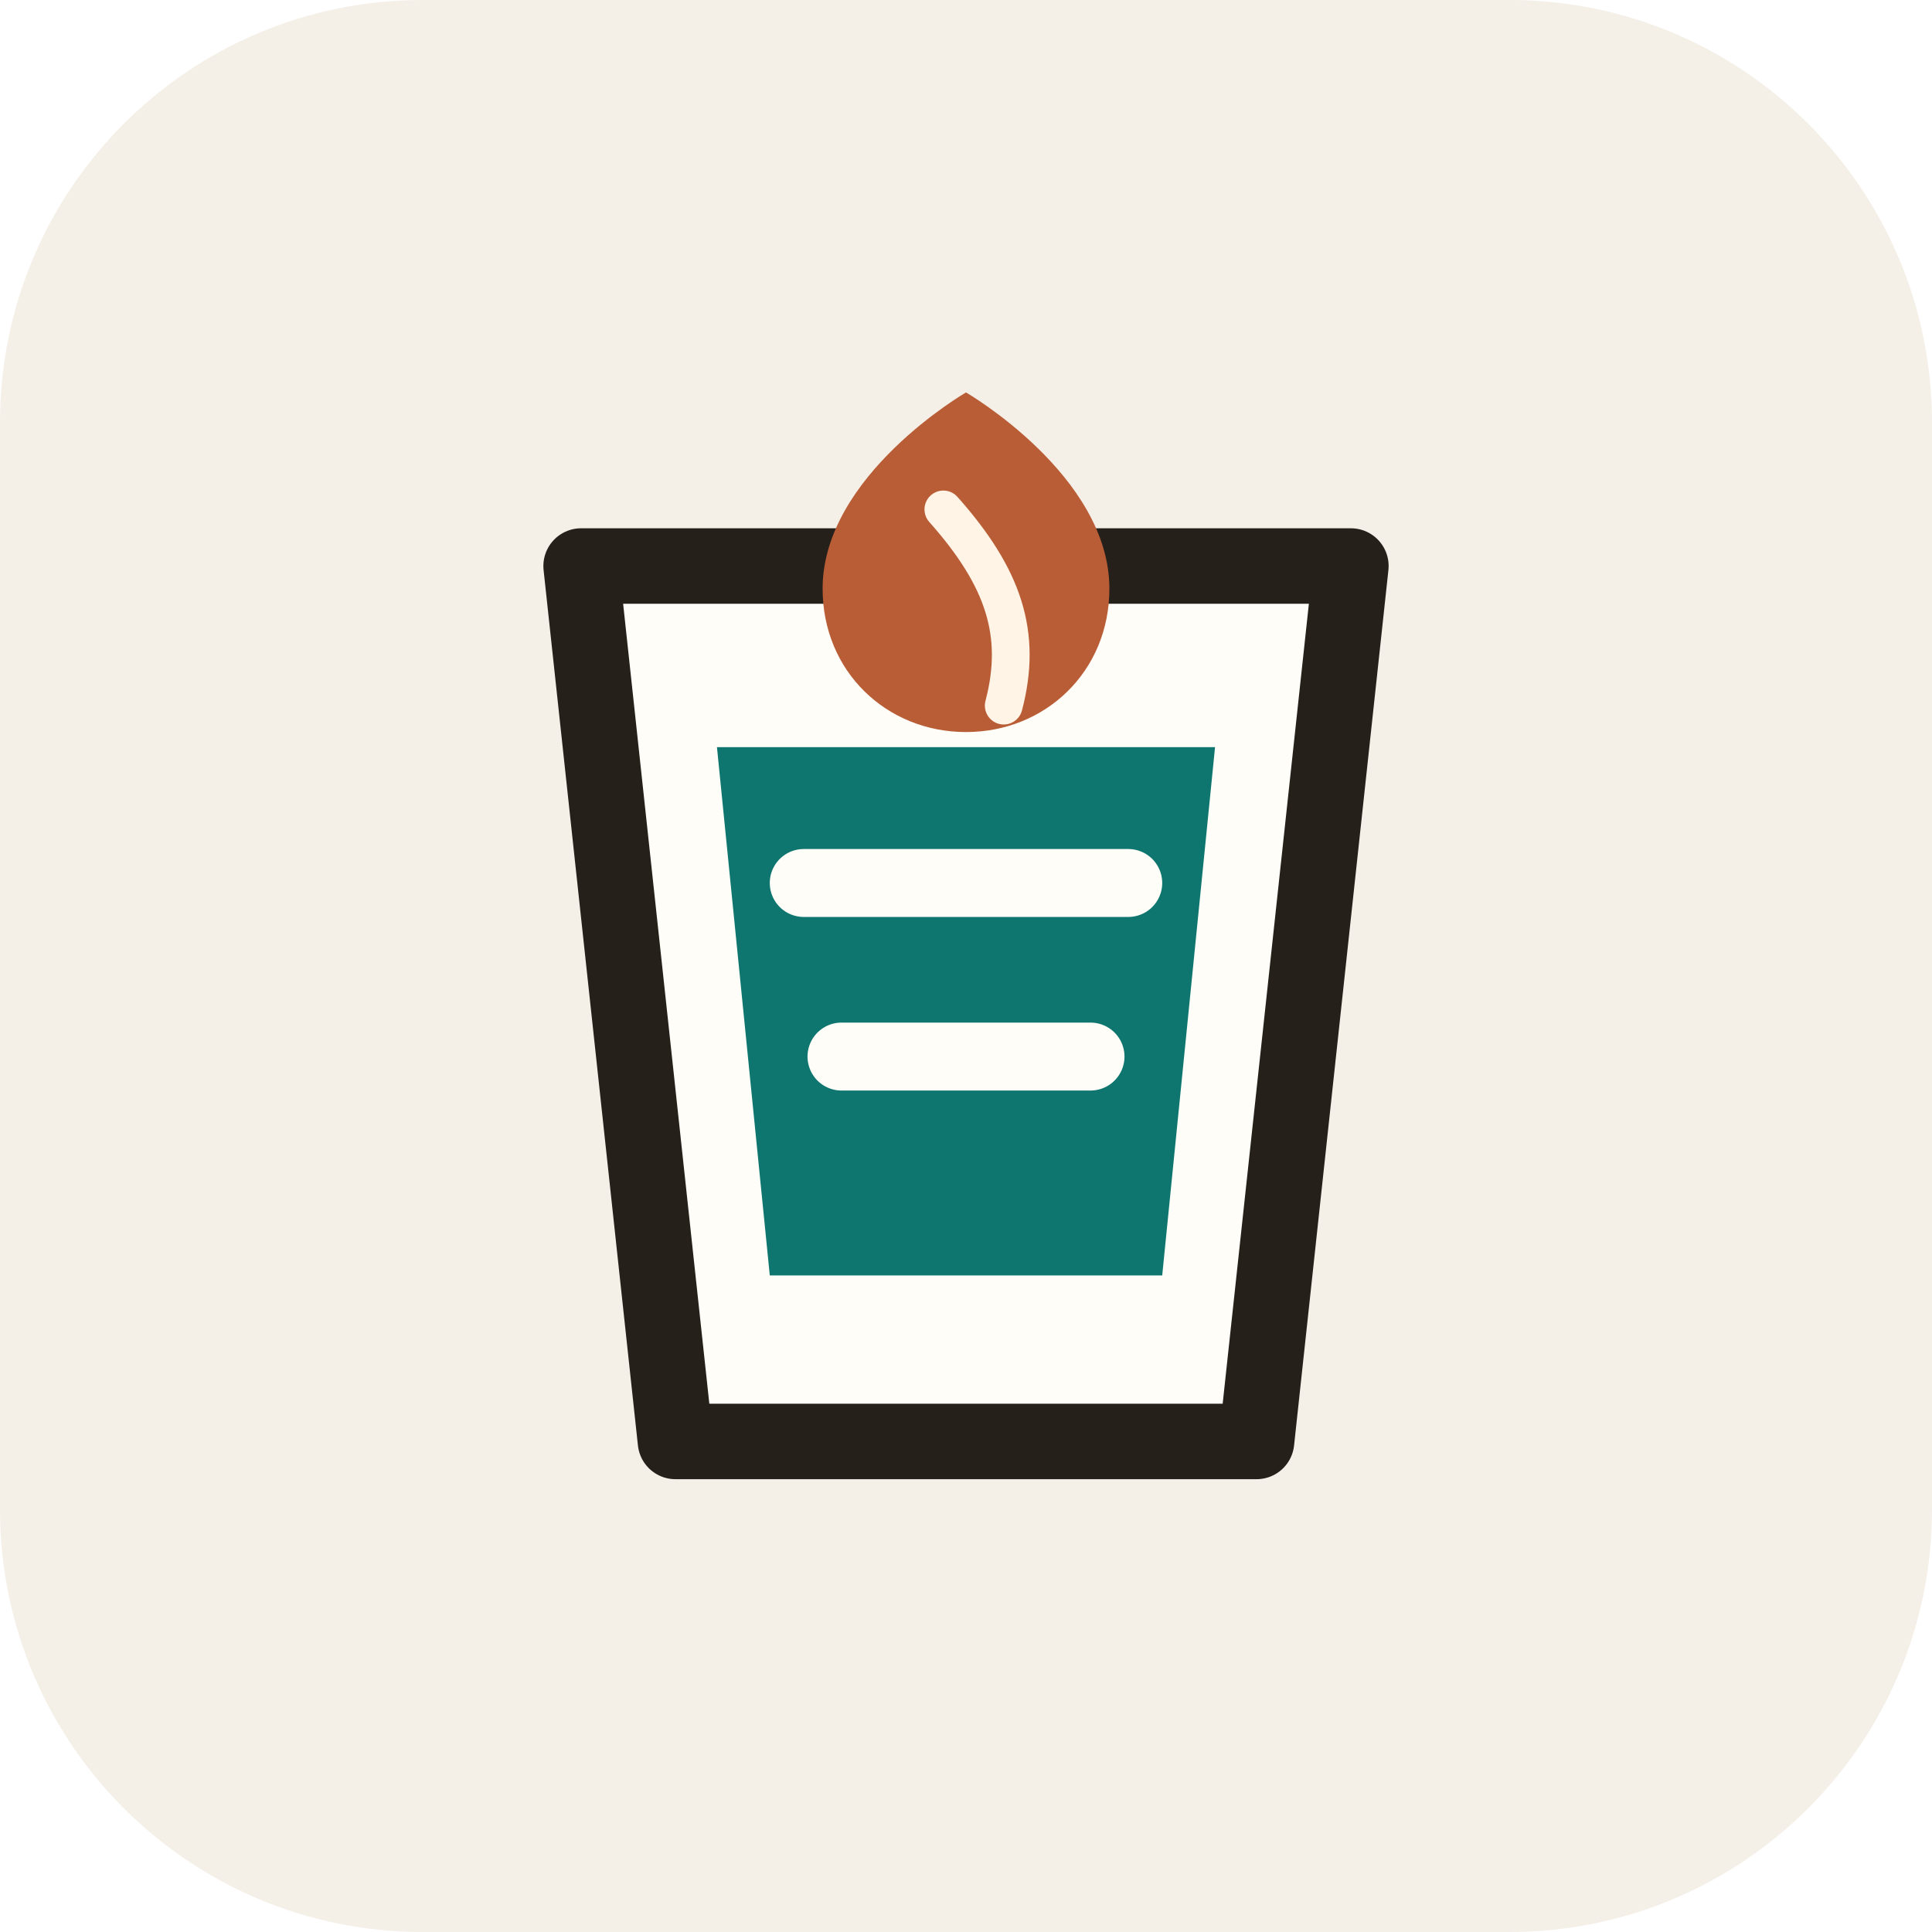
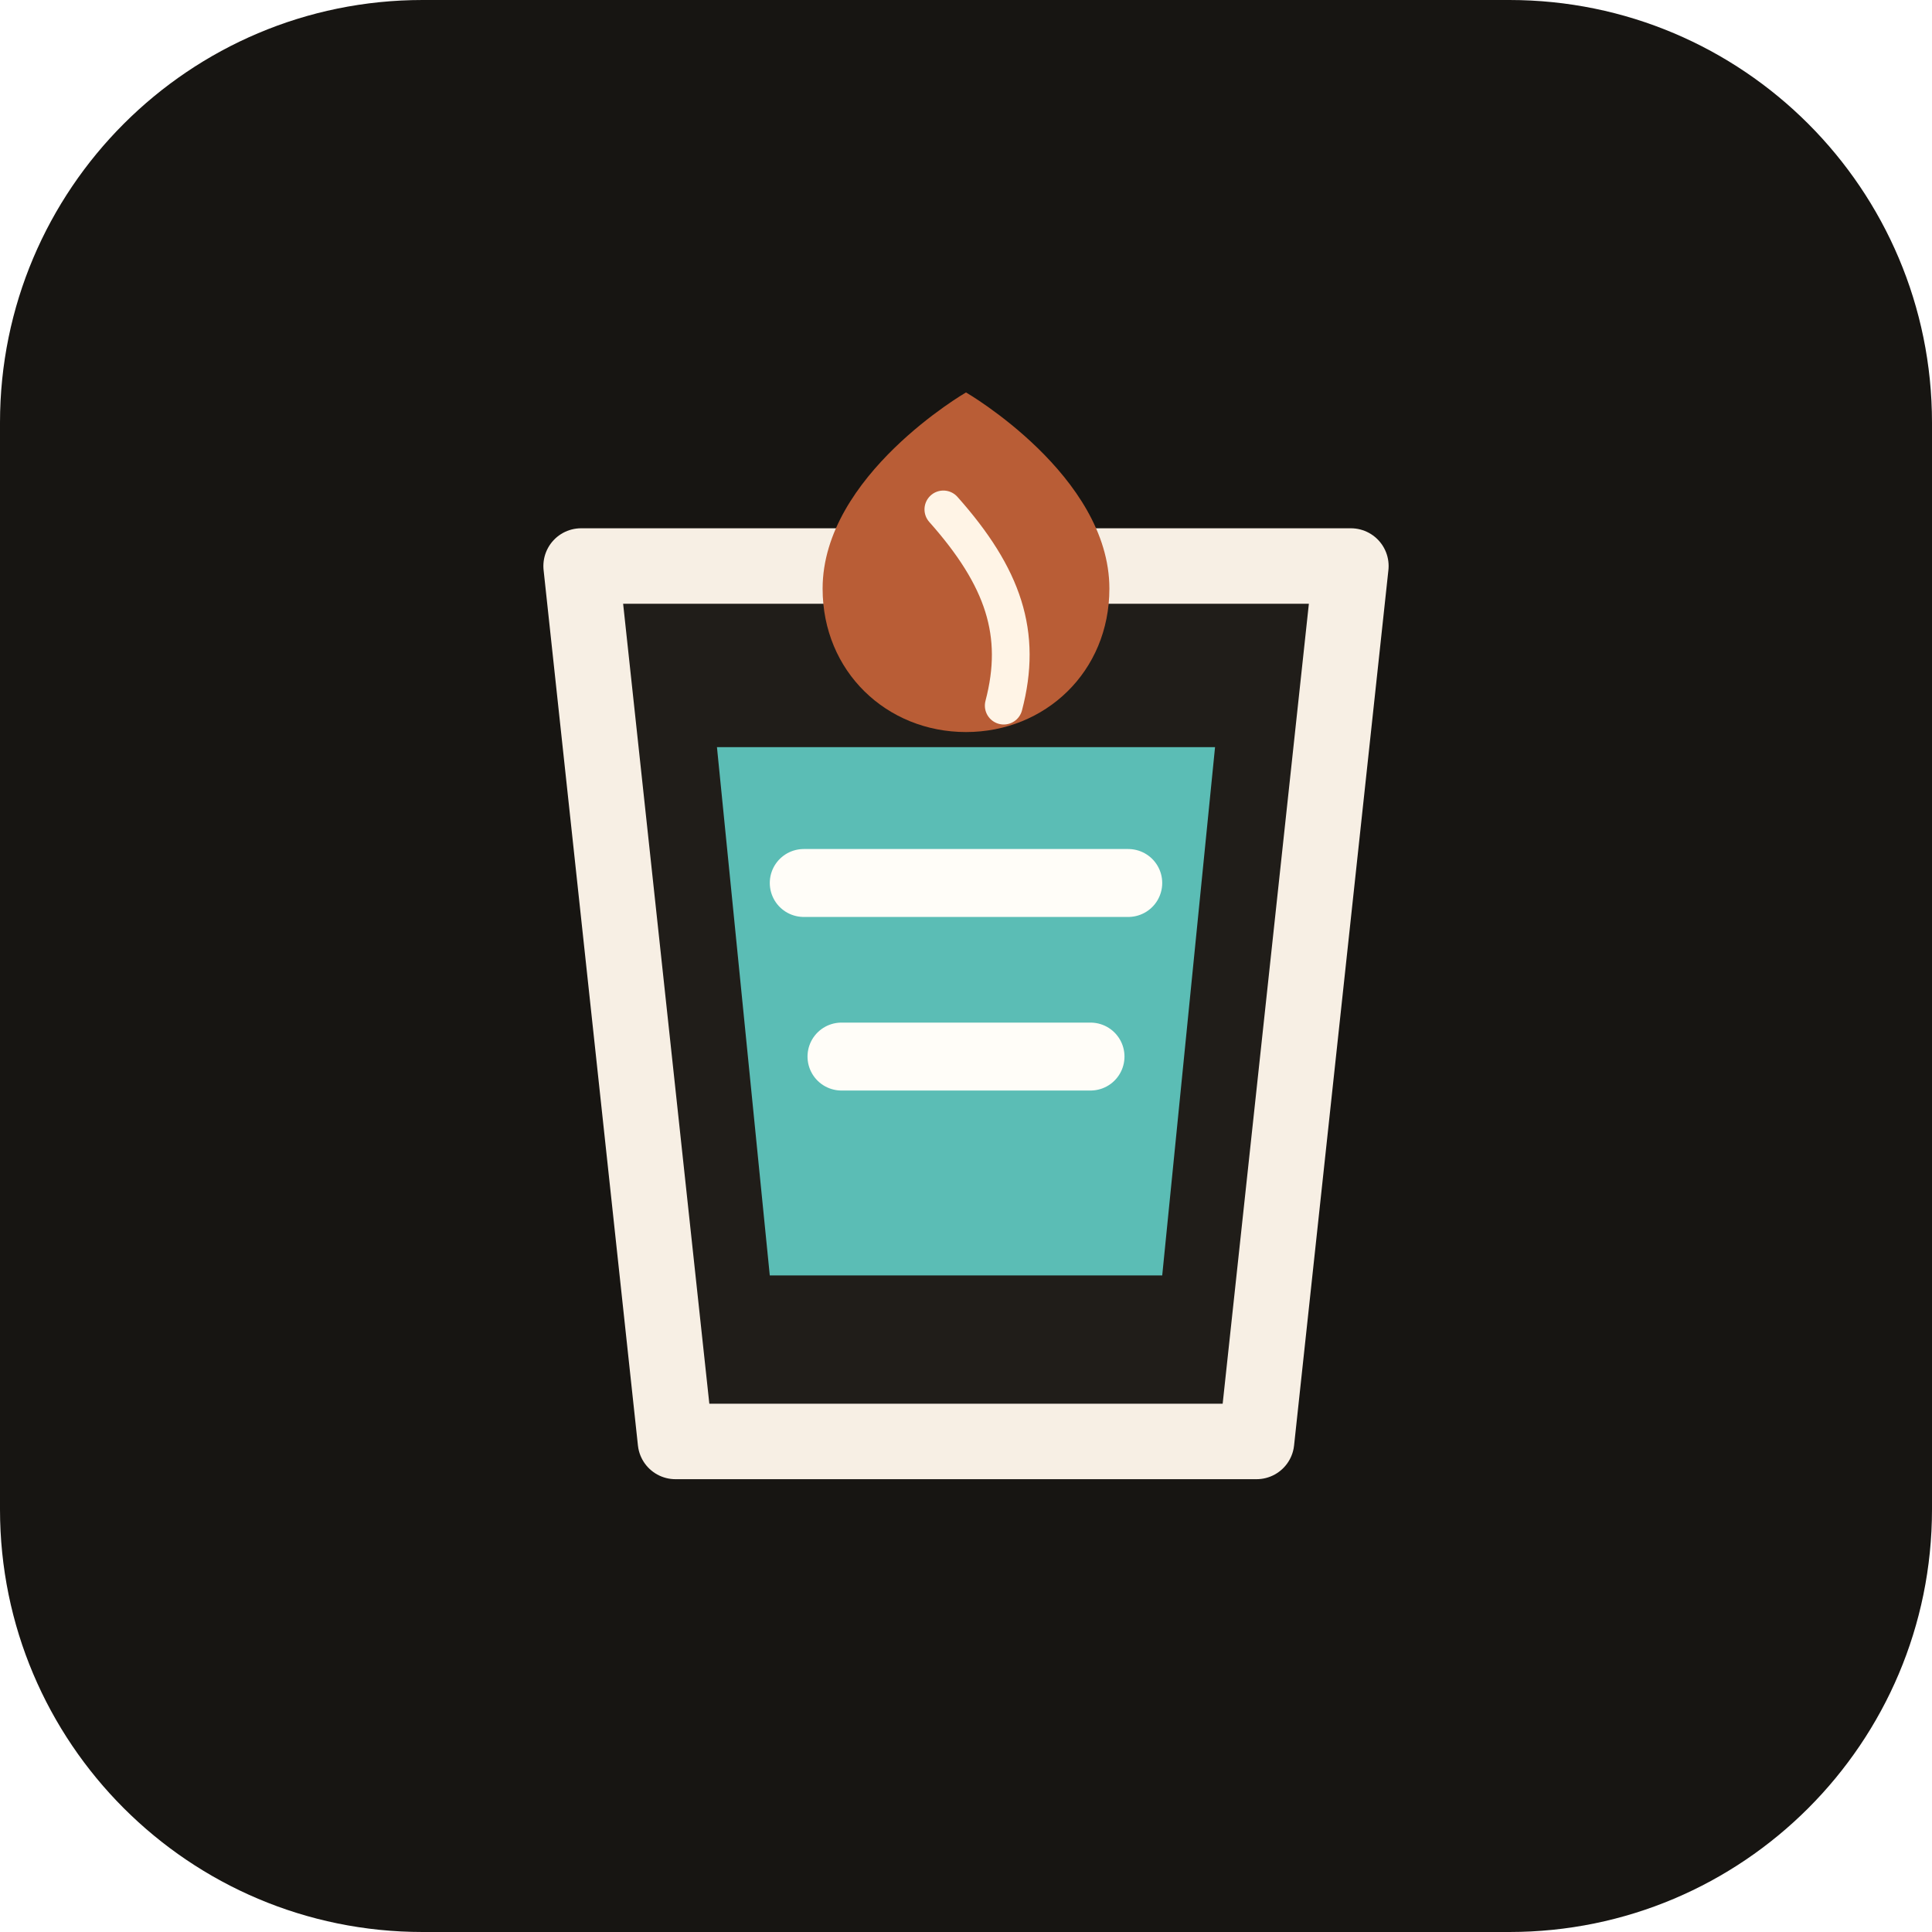
<svg xmlns="http://www.w3.org/2000/svg" width="512" height="512" viewBox="0 0 512 512" fill="none">
-   <rect width="512" height="512" rx="112" fill="#F4EFE7" />
-   <path d="M154 150H358L333 382H179L154 150Z" fill="#FFFDF8" stroke="#25201A" stroke-width="20" stroke-linejoin="round" />
-   <path d="M190 198H322L308 338H204L190 198Z" fill="#0E766F" />
+   <rect width="512" height="512" rx="112" fill="#171512" />
+   <path d="M154 150H358L333 382H179L154 150Z" fill="#201D19" stroke="#F7EFE4" stroke-width="20" stroke-linejoin="round" />
+   <path d="M190 198H322L308 338H204L190 198Z" fill="#5BBDB5" />
  <path d="M213 234H299" stroke="#FFFDF8" stroke-width="18" stroke-linecap="round" />
  <path d="M223 280H289" stroke="#FFFDF8" stroke-width="18" stroke-linecap="round" />
  <path d="M256 104C256 104 218 126 218 156C218 178 235 194 256 194C277 194 294 178 294 156C294 126 256 104 256 104Z" fill="#B95D36" />
  <path d="M250 135C266 153 271 168 266 187" stroke="#FFF4E6" stroke-width="10" stroke-linecap="round" />
</svg>
